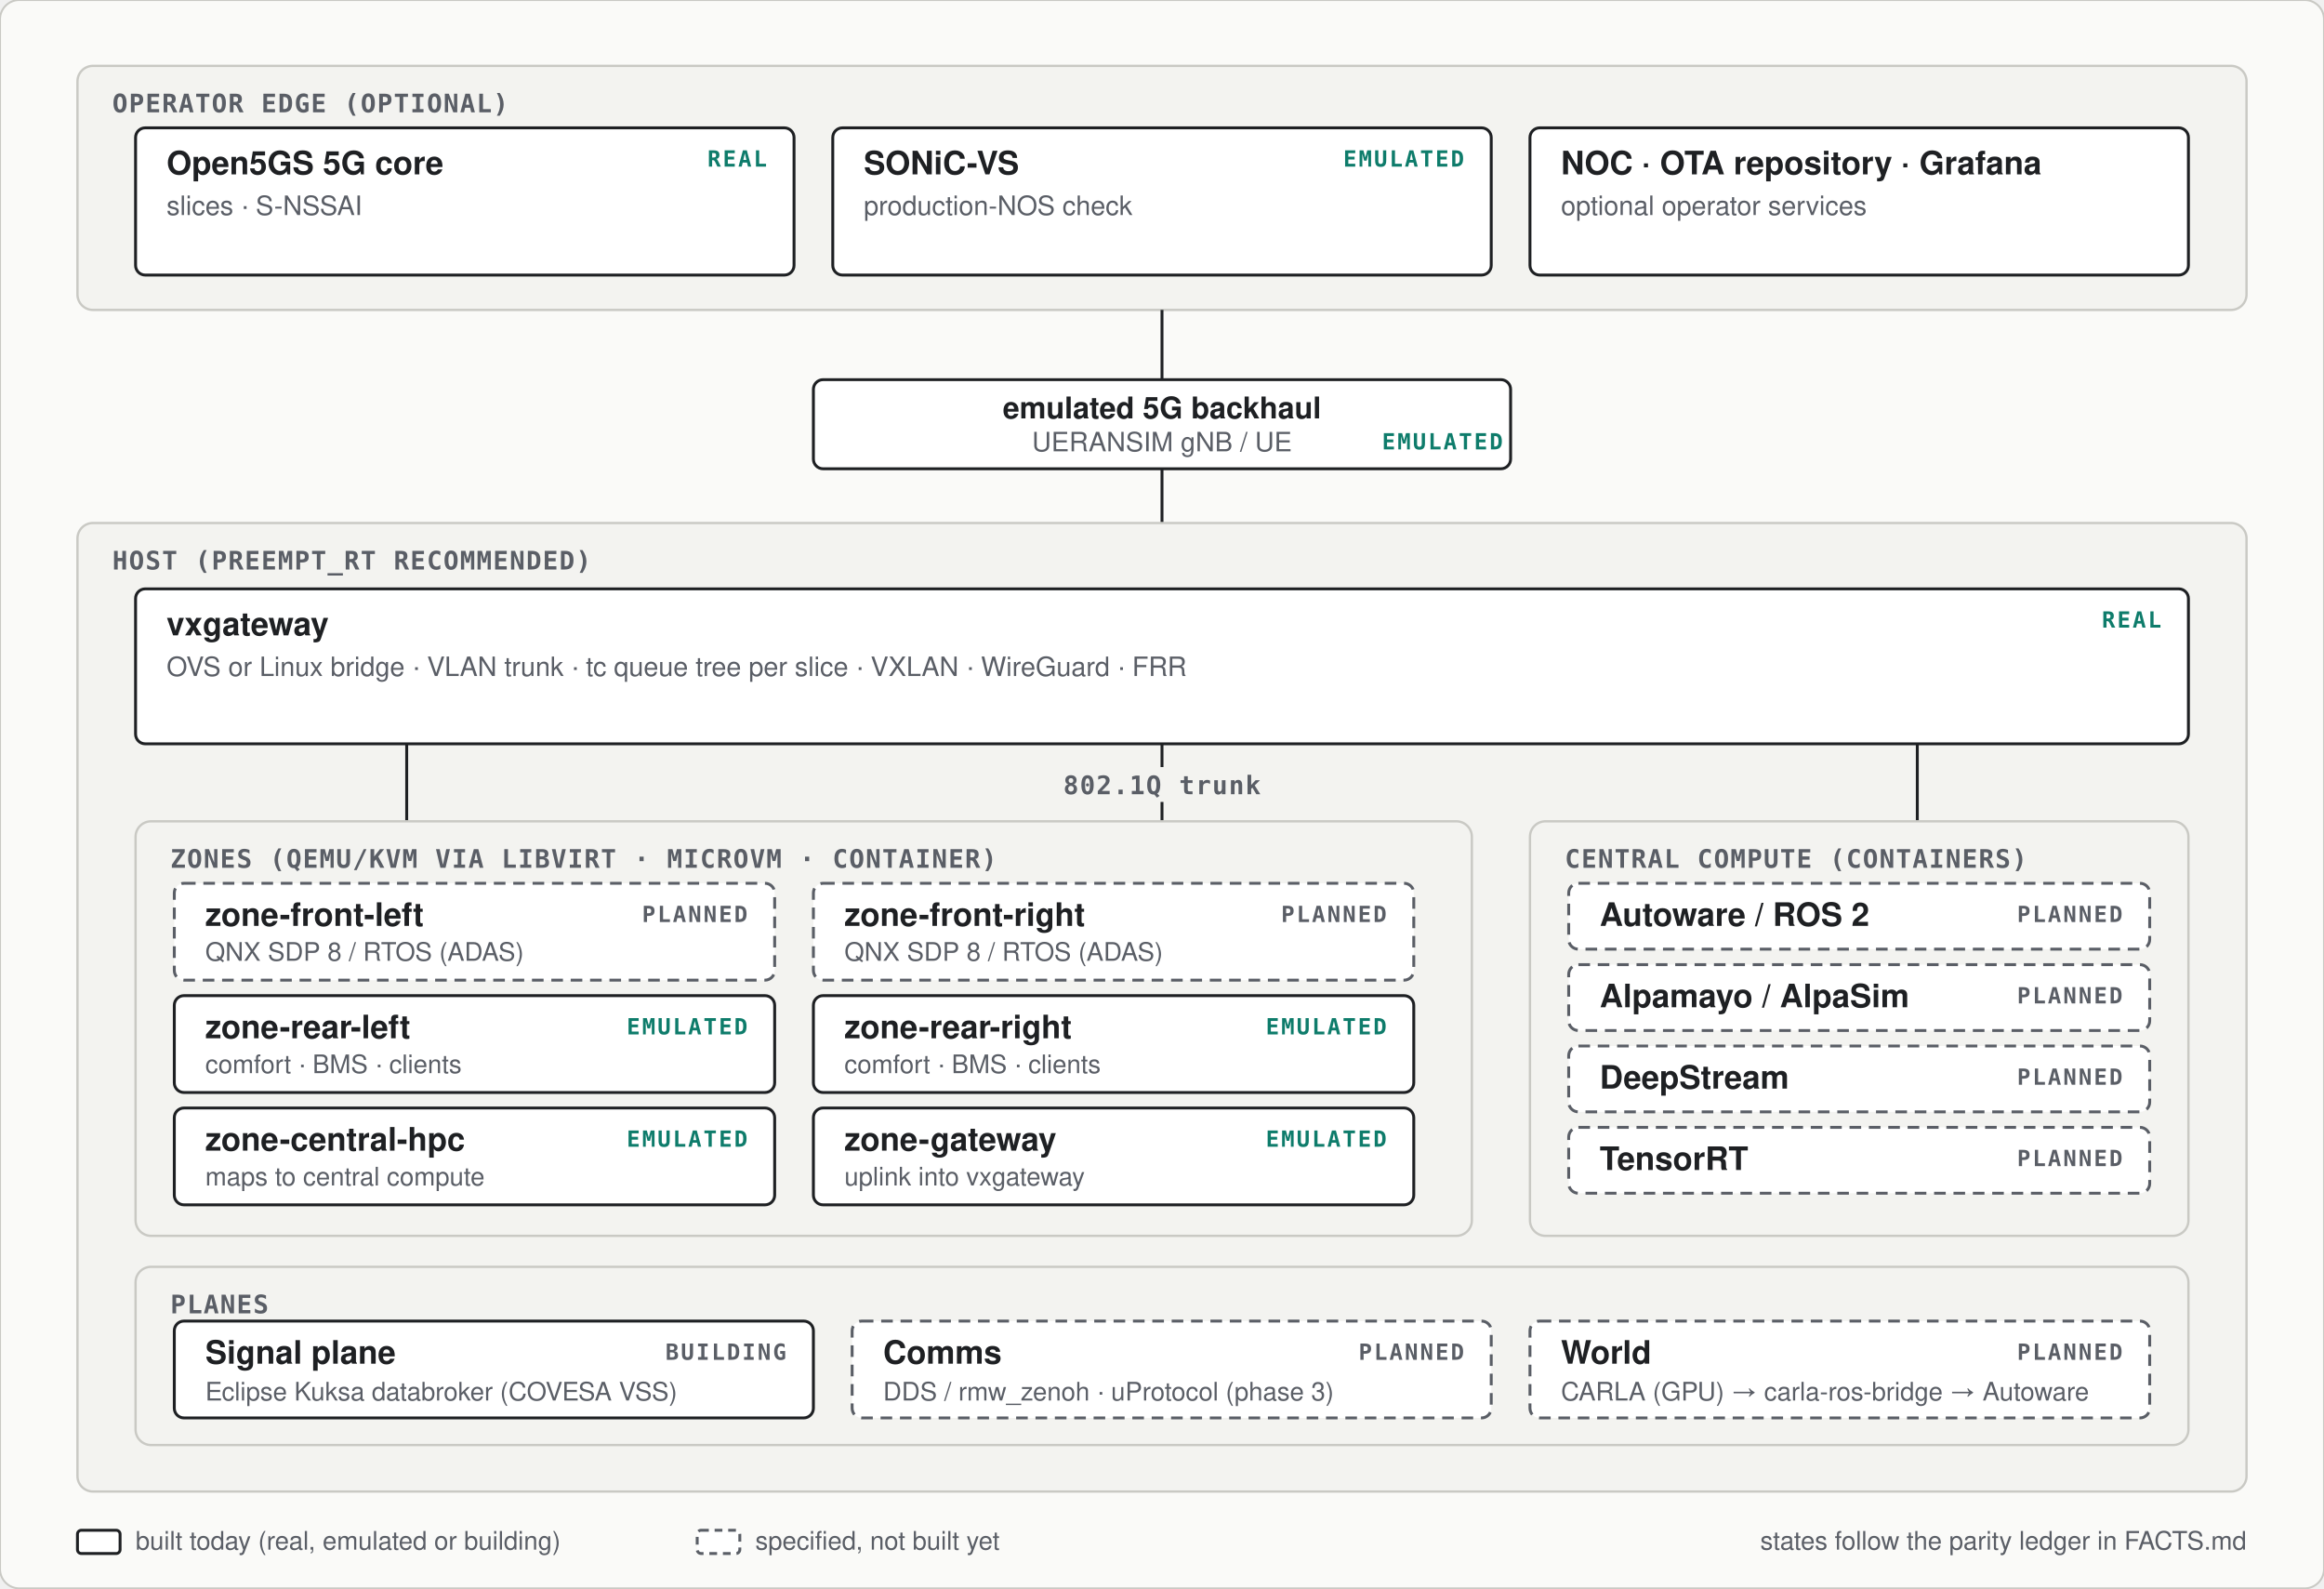
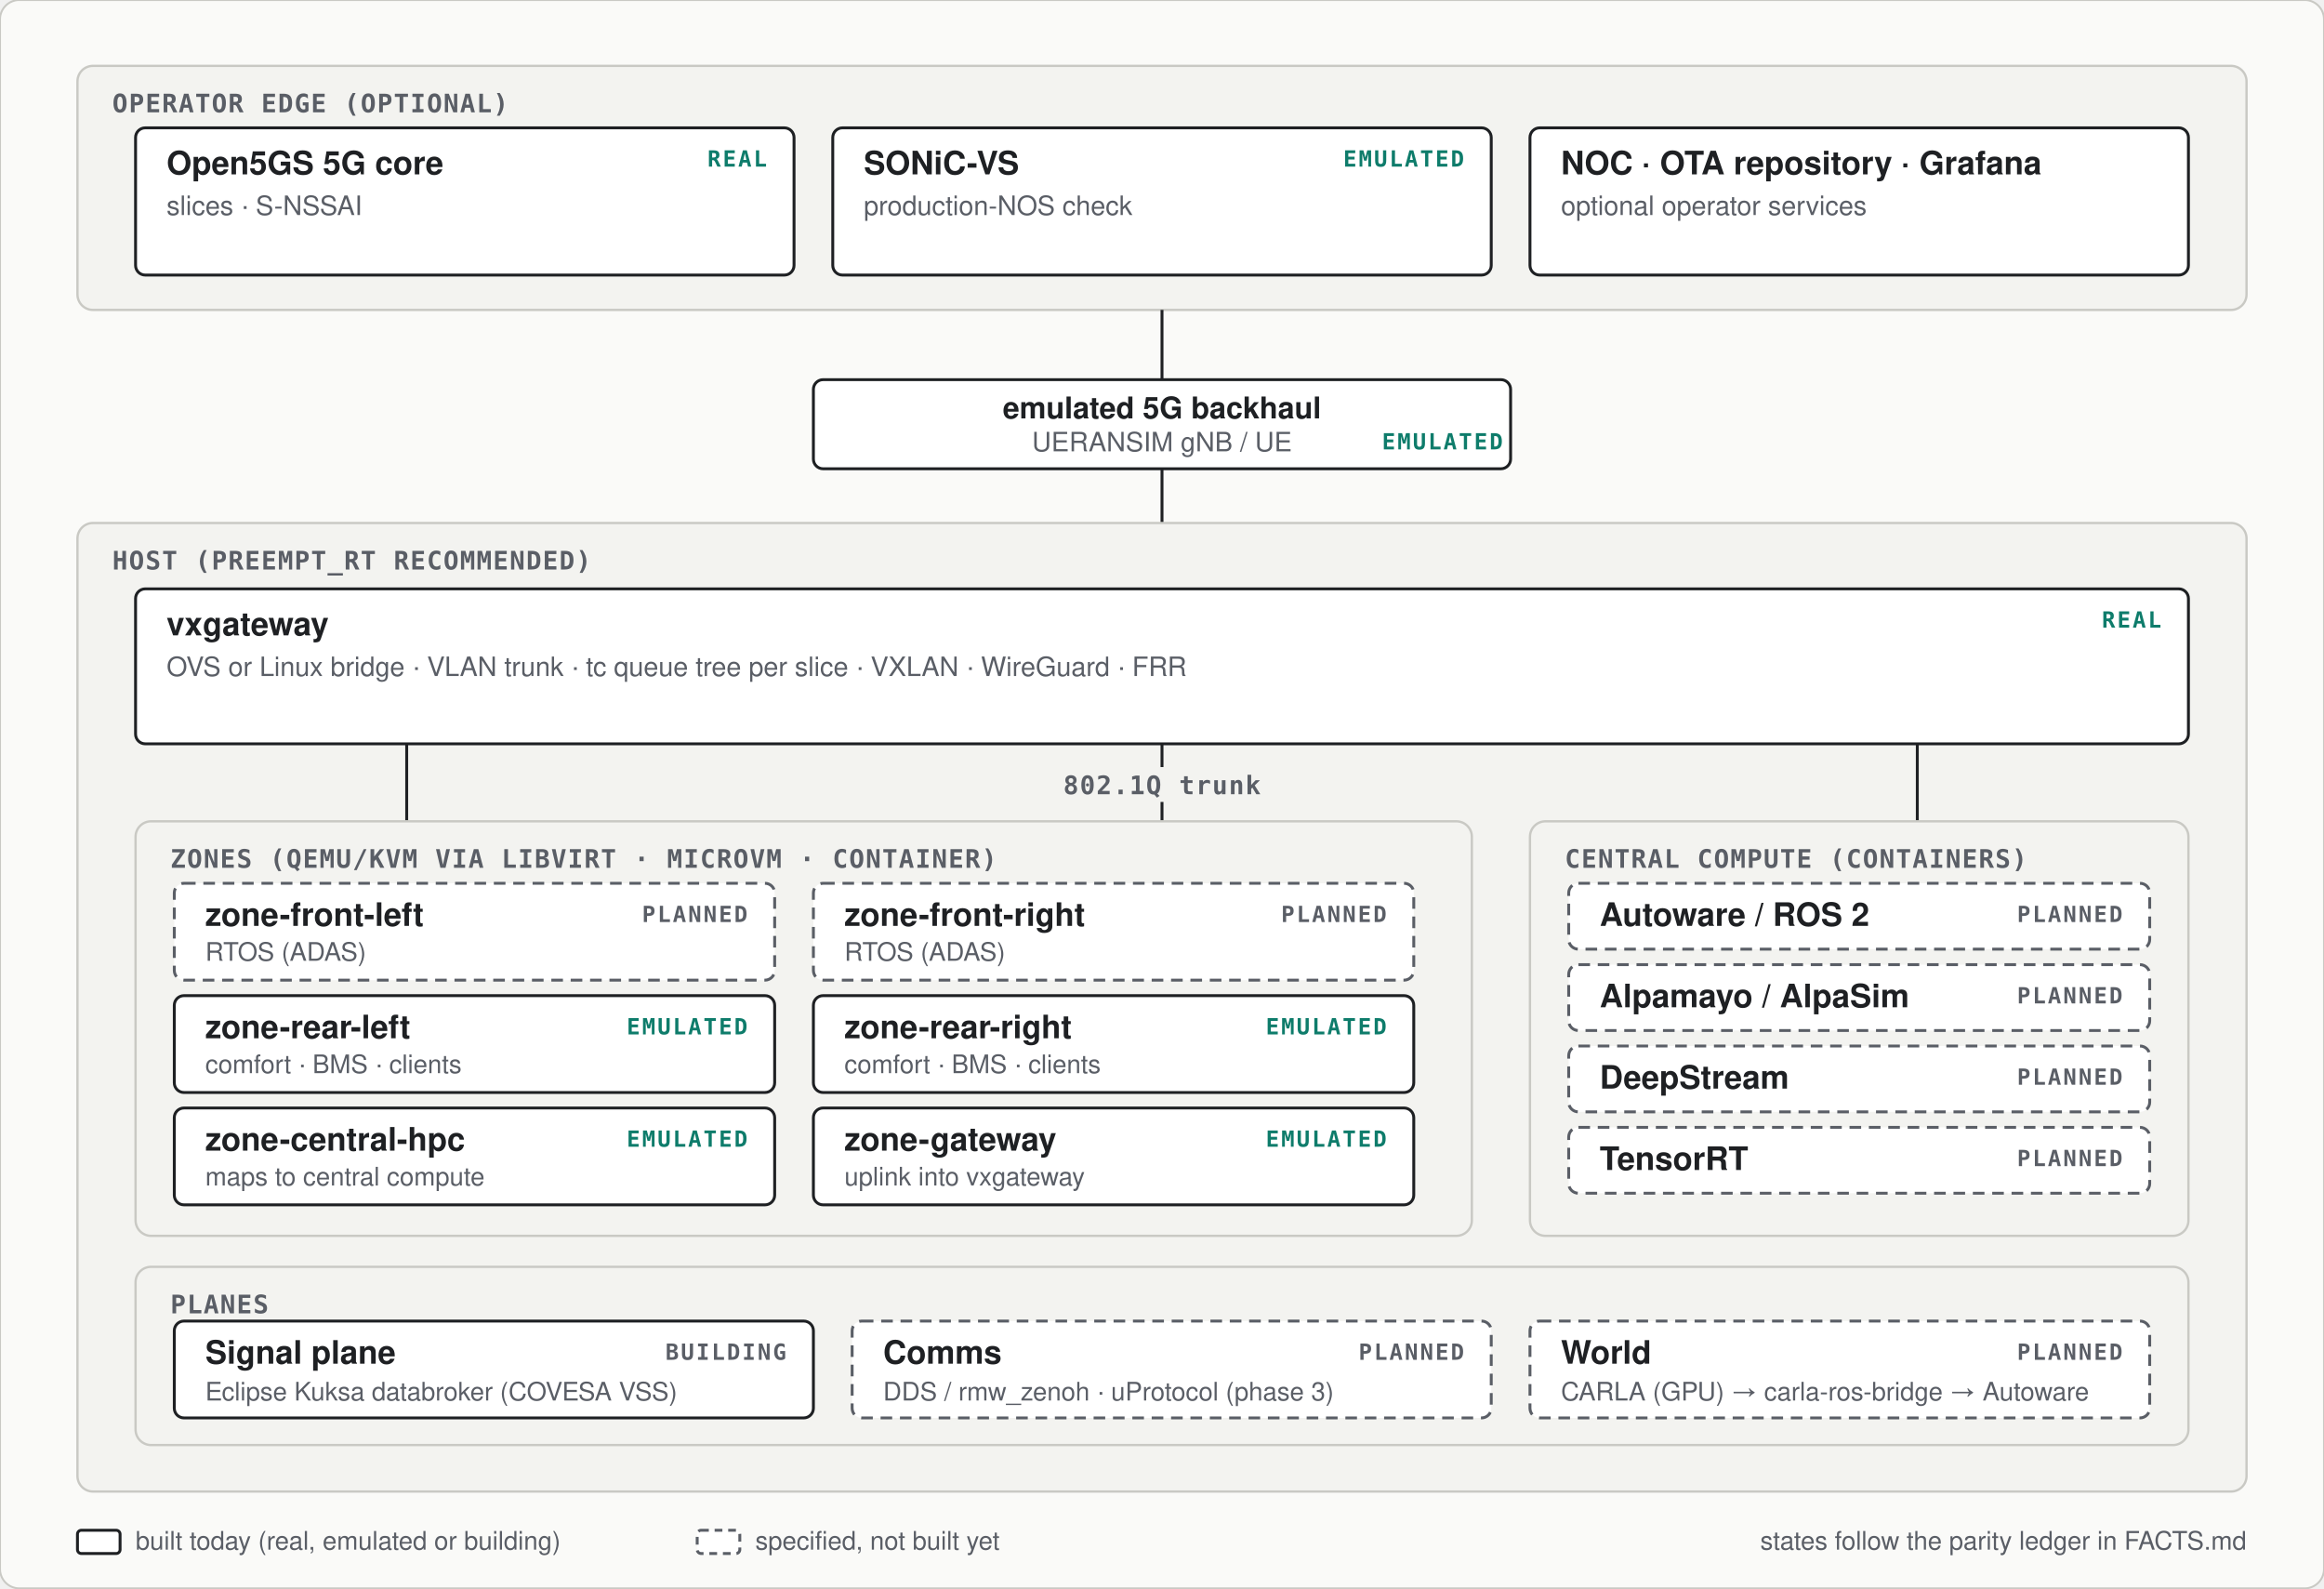
<svg xmlns="http://www.w3.org/2000/svg" viewBox="0 0 1200 820" width="1200" height="820" role="img" aria-labelledby="t d">
  <rect width="1200" height="820" rx="10" fill="#FAFAF8" stroke="#C9C9C4" />
  <rect x="40" y="34" width="1120" height="126" rx="8" fill="#F3F3F0" stroke="#C9C9C4" stroke-width="1.2" />
  <text x="58" y="58" font-family="ui-monospace,SFMono-Regular,Menlo,Consolas,monospace" font-size="13.2" font-weight="600" fill="#5A5E66" text-anchor="start" letter-spacing=".6">OPERATOR EDGE (OPTIONAL)</text>
  <rect x="70" y="66" width="340" height="76" rx="5" fill="#FFFFFF" stroke="#1E2023" stroke-width="1.5" />
  <text x="86" y="90" font-family="ui-sans-serif,system-ui,-apple-system,'Segoe UI',Helvetica,Arial,sans-serif" font-size="16.7" font-weight="700" fill="#1E2023" text-anchor="start">Open5GS 5G core</text>
  <text x="86" y="111" font-family="ui-sans-serif,system-ui,-apple-system,'Segoe UI',Helvetica,Arial,sans-serif" font-size="13.8" font-weight="400" fill="#5A5E66" text-anchor="start">slices · S-NSSAI</text>
  <text x="396" y="86" font-family="ui-monospace,SFMono-Regular,Menlo,Consolas,monospace" font-size="11.5" font-weight="600" fill="#0E7C6B" text-anchor="end" letter-spacing="1">REAL</text>
  <rect x="430" y="66" width="340" height="76" rx="5" fill="#FFFFFF" stroke="#1E2023" stroke-width="1.5" />
  <text x="446" y="90" font-family="ui-sans-serif,system-ui,-apple-system,'Segoe UI',Helvetica,Arial,sans-serif" font-size="16.7" font-weight="700" fill="#1E2023" text-anchor="start">SONiC-VS</text>
  <text x="446" y="111" font-family="ui-sans-serif,system-ui,-apple-system,'Segoe UI',Helvetica,Arial,sans-serif" font-size="13.8" font-weight="400" fill="#5A5E66" text-anchor="start">production-NOS check</text>
  <text x="756" y="86" font-family="ui-monospace,SFMono-Regular,Menlo,Consolas,monospace" font-size="11.5" font-weight="600" fill="#0E7C6B" text-anchor="end" letter-spacing="1">EMULATED</text>
  <rect x="790" y="66" width="340" height="76" rx="5" fill="#FFFFFF" stroke="#1E2023" stroke-width="1.5" />
  <text x="806" y="90" font-family="ui-sans-serif,system-ui,-apple-system,'Segoe UI',Helvetica,Arial,sans-serif" font-size="16.7" font-weight="700" fill="#1E2023" text-anchor="start">NOC · OTA repository · Grafana</text>
  <text x="806" y="111" font-family="ui-sans-serif,system-ui,-apple-system,'Segoe UI',Helvetica,Arial,sans-serif" font-size="13.8" font-weight="400" fill="#5A5E66" text-anchor="start">optional operator services</text>
  <path d="M600 160L600 196" stroke="#1E2023" stroke-width="1.5" fill="none" />
  <rect x="420" y="196" width="360" height="46" rx="5" fill="#FFFFFF" stroke="#1E2023" stroke-width="1.5" />
  <text x="600" y="216" font-family="ui-sans-serif,system-ui,-apple-system,'Segoe UI',Helvetica,Arial,sans-serif" font-size="15.5" font-weight="700" fill="#1E2023" text-anchor="middle">emulated 5G backhaul</text>
  <text x="600" y="233" font-family="ui-sans-serif,system-ui,-apple-system,'Segoe UI',Helvetica,Arial,sans-serif" font-size="13.8" font-weight="400" fill="#5A5E66" text-anchor="middle">UERANSIM gNB / UE</text>
  <text x="776" y="232" font-family="ui-monospace,SFMono-Regular,Menlo,Consolas,monospace" font-size="11.5" font-weight="600" fill="#0E7C6B" text-anchor="end" letter-spacing="1">EMULATED</text>
  <path d="M600 242L600 270" stroke="#1E2023" stroke-width="1.5" fill="none" />
  <rect x="40" y="270" width="1120" height="500" rx="8" fill="#F3F3F0" stroke="#C9C9C4" stroke-width="1.2" />
  <text x="58" y="294" font-family="ui-monospace,SFMono-Regular,Menlo,Consolas,monospace" font-size="13.2" font-weight="600" fill="#5A5E66" text-anchor="start" letter-spacing=".6">HOST  (PREEMPT_RT RECOMMENDED)</text>
  <rect x="70" y="304" width="1060" height="80" rx="5" fill="#FFFFFF" stroke="#1E2023" stroke-width="1.5" />
  <text x="86" y="328" font-family="ui-sans-serif,system-ui,-apple-system,'Segoe UI',Helvetica,Arial,sans-serif" font-size="16.7" font-weight="700" fill="#1E2023" text-anchor="start">vxgateway</text>
  <text x="86" y="349" font-family="ui-sans-serif,system-ui,-apple-system,'Segoe UI',Helvetica,Arial,sans-serif" font-size="13.8" font-weight="400" fill="#5A5E66" text-anchor="start">OVS or Linux bridge · VLAN trunk · tc queue tree per slice · VXLAN · WireGuard · FRR</text>
  <text x="1116" y="324" font-family="ui-monospace,SFMono-Regular,Menlo,Consolas,monospace" font-size="11.5" font-weight="600" fill="#0E7C6B" text-anchor="end" letter-spacing="1">REAL</text>
  <path d="M210 384L210 424" stroke="#1E2023" stroke-width="1.5" fill="none" />
  <path d="M600 384L600 424" stroke="#1E2023" stroke-width="1.5" fill="none" />
  <path d="M990 384L990 424" stroke="#1E2023" stroke-width="1.5" fill="none" />
  <text x="600" y="410" font-family="ui-monospace,SFMono-Regular,Menlo,Consolas,monospace" font-size="13.2" font-weight="600" fill="#5A5E66" text-anchor="middle" letter-spacing=".6">802.1Q trunk</text>
  <rect x="530" y="396" width="140" height="18" fill="#F3F3F0" />
  <text x="600" y="410" font-family="ui-monospace,SFMono-Regular,Menlo,Consolas,monospace" font-size="13.2" font-weight="600" fill="#5A5E66" text-anchor="middle" letter-spacing=".6">802.1Q trunk</text>
  <rect x="70" y="424" width="690" height="214" rx="8" fill="#F3F3F0" stroke="#C9C9C4" stroke-width="1.2" />
  <text x="88" y="448" font-family="ui-monospace,SFMono-Regular,Menlo,Consolas,monospace" font-size="13.2" font-weight="600" fill="#5A5E66" text-anchor="start" letter-spacing=".6">ZONES  (QEMU/KVM VIA LIBVIRT · MICROVM · CONTAINER)</text>
  <rect x="90" y="456" width="310" height="50" rx="5" fill="#FFFFFF" stroke="#5A5E66" stroke-width="1.5" stroke-dasharray="6 4" />
  <text x="106" y="478" font-family="ui-sans-serif,system-ui,-apple-system,'Segoe UI',Helvetica,Arial,sans-serif" font-size="16.7" font-weight="700" fill="#1E2023" text-anchor="start">zone-front-left</text>
  <text x="386" y="476" font-family="ui-monospace,SFMono-Regular,Menlo,Consolas,monospace" font-size="11.5" font-weight="600" fill="#5A5E66" text-anchor="end" letter-spacing="1">PLANNED</text>
-   <text x="106" y="496" font-family="ui-sans-serif,system-ui,-apple-system,'Segoe UI',Helvetica,Arial,sans-serif" font-size="13.2" font-weight="400" fill="#5A5E66" text-anchor="start">QNX SDP 8 / RTOS (ADAS)</text>
+   <text x="106" y="496" font-family="ui-sans-serif,system-ui,-apple-system,'Segoe UI',Helvetica,Arial,sans-serif" font-size="13.2" font-weight="400" fill="#5A5E66" text-anchor="start">RTOS (ADAS)</text>
  <rect x="420" y="456" width="310" height="50" rx="5" fill="#FFFFFF" stroke="#5A5E66" stroke-width="1.5" stroke-dasharray="6 4" />
  <text x="436" y="478" font-family="ui-sans-serif,system-ui,-apple-system,'Segoe UI',Helvetica,Arial,sans-serif" font-size="16.7" font-weight="700" fill="#1E2023" text-anchor="start">zone-front-right</text>
  <text x="716" y="476" font-family="ui-monospace,SFMono-Regular,Menlo,Consolas,monospace" font-size="11.5" font-weight="600" fill="#5A5E66" text-anchor="end" letter-spacing="1">PLANNED</text>
-   <text x="436" y="496" font-family="ui-sans-serif,system-ui,-apple-system,'Segoe UI',Helvetica,Arial,sans-serif" font-size="13.2" font-weight="400" fill="#5A5E66" text-anchor="start">QNX SDP 8 / RTOS (ADAS)</text>
+   <text x="436" y="496" font-family="ui-sans-serif,system-ui,-apple-system,'Segoe UI',Helvetica,Arial,sans-serif" font-size="13.2" font-weight="400" fill="#5A5E66" text-anchor="start">RTOS (ADAS)</text>
  <rect x="90" y="514" width="310" height="50" rx="5" fill="#FFFFFF" stroke="#1E2023" stroke-width="1.5" />
  <text x="106" y="536" font-family="ui-sans-serif,system-ui,-apple-system,'Segoe UI',Helvetica,Arial,sans-serif" font-size="16.7" font-weight="700" fill="#1E2023" text-anchor="start">zone-rear-left</text>
  <text x="386" y="534" font-family="ui-monospace,SFMono-Regular,Menlo,Consolas,monospace" font-size="11.5" font-weight="600" fill="#0E7C6B" text-anchor="end" letter-spacing="1">EMULATED</text>
  <text x="106" y="554" font-family="ui-sans-serif,system-ui,-apple-system,'Segoe UI',Helvetica,Arial,sans-serif" font-size="13.2" font-weight="400" fill="#5A5E66" text-anchor="start">comfort · BMS · clients</text>
  <rect x="420" y="514" width="310" height="50" rx="5" fill="#FFFFFF" stroke="#1E2023" stroke-width="1.5" />
  <text x="436" y="536" font-family="ui-sans-serif,system-ui,-apple-system,'Segoe UI',Helvetica,Arial,sans-serif" font-size="16.7" font-weight="700" fill="#1E2023" text-anchor="start">zone-rear-right</text>
  <text x="716" y="534" font-family="ui-monospace,SFMono-Regular,Menlo,Consolas,monospace" font-size="11.5" font-weight="600" fill="#0E7C6B" text-anchor="end" letter-spacing="1">EMULATED</text>
  <text x="436" y="554" font-family="ui-sans-serif,system-ui,-apple-system,'Segoe UI',Helvetica,Arial,sans-serif" font-size="13.2" font-weight="400" fill="#5A5E66" text-anchor="start">comfort · BMS · clients</text>
  <rect x="90" y="572" width="310" height="50" rx="5" fill="#FFFFFF" stroke="#1E2023" stroke-width="1.5" />
  <text x="106" y="594" font-family="ui-sans-serif,system-ui,-apple-system,'Segoe UI',Helvetica,Arial,sans-serif" font-size="16.7" font-weight="700" fill="#1E2023" text-anchor="start">zone-central-hpc</text>
  <text x="386" y="592" font-family="ui-monospace,SFMono-Regular,Menlo,Consolas,monospace" font-size="11.5" font-weight="600" fill="#0E7C6B" text-anchor="end" letter-spacing="1">EMULATED</text>
  <text x="106" y="612" font-family="ui-sans-serif,system-ui,-apple-system,'Segoe UI',Helvetica,Arial,sans-serif" font-size="13.2" font-weight="400" fill="#5A5E66" text-anchor="start">maps to central compute</text>
  <rect x="420" y="572" width="310" height="50" rx="5" fill="#FFFFFF" stroke="#1E2023" stroke-width="1.5" />
  <text x="436" y="594" font-family="ui-sans-serif,system-ui,-apple-system,'Segoe UI',Helvetica,Arial,sans-serif" font-size="16.7" font-weight="700" fill="#1E2023" text-anchor="start">zone-gateway</text>
  <text x="716" y="592" font-family="ui-monospace,SFMono-Regular,Menlo,Consolas,monospace" font-size="11.5" font-weight="600" fill="#0E7C6B" text-anchor="end" letter-spacing="1">EMULATED</text>
  <text x="436" y="612" font-family="ui-sans-serif,system-ui,-apple-system,'Segoe UI',Helvetica,Arial,sans-serif" font-size="13.2" font-weight="400" fill="#5A5E66" text-anchor="start">uplink into vxgateway</text>
  <rect x="790" y="424" width="340" height="214" rx="8" fill="#F3F3F0" stroke="#C9C9C4" stroke-width="1.2" />
  <text x="808" y="448" font-family="ui-monospace,SFMono-Regular,Menlo,Consolas,monospace" font-size="13.2" font-weight="600" fill="#5A5E66" text-anchor="start" letter-spacing=".6">CENTRAL COMPUTE  (CONTAINERS)</text>
  <rect x="810" y="456" width="300" height="34" rx="5" fill="#FFFFFF" stroke="#5A5E66" stroke-width="1.5" stroke-dasharray="6 4" />
  <text x="826" y="478.0" font-family="ui-sans-serif,system-ui,-apple-system,'Segoe UI',Helvetica,Arial,sans-serif" font-size="16.7" font-weight="700" fill="#1E2023" text-anchor="start">Autoware / ROS 2</text>
  <text x="1096" y="476" font-family="ui-monospace,SFMono-Regular,Menlo,Consolas,monospace" font-size="11.5" font-weight="600" fill="#5A5E66" text-anchor="end" letter-spacing="1">PLANNED</text>
  <rect x="810" y="498" width="300" height="34" rx="5" fill="#FFFFFF" stroke="#5A5E66" stroke-width="1.5" stroke-dasharray="6 4" />
  <text x="826" y="520.0" font-family="ui-sans-serif,system-ui,-apple-system,'Segoe UI',Helvetica,Arial,sans-serif" font-size="16.7" font-weight="700" fill="#1E2023" text-anchor="start">Alpamayo / AlpaSim</text>
  <text x="1096" y="518" font-family="ui-monospace,SFMono-Regular,Menlo,Consolas,monospace" font-size="11.5" font-weight="600" fill="#5A5E66" text-anchor="end" letter-spacing="1">PLANNED</text>
  <rect x="810" y="540" width="300" height="34" rx="5" fill="#FFFFFF" stroke="#5A5E66" stroke-width="1.5" stroke-dasharray="6 4" />
  <text x="826" y="562.0" font-family="ui-sans-serif,system-ui,-apple-system,'Segoe UI',Helvetica,Arial,sans-serif" font-size="16.7" font-weight="700" fill="#1E2023" text-anchor="start">DeepStream</text>
  <text x="1096" y="560" font-family="ui-monospace,SFMono-Regular,Menlo,Consolas,monospace" font-size="11.5" font-weight="600" fill="#5A5E66" text-anchor="end" letter-spacing="1">PLANNED</text>
  <rect x="810" y="582" width="300" height="34" rx="5" fill="#FFFFFF" stroke="#5A5E66" stroke-width="1.5" stroke-dasharray="6 4" />
  <text x="826" y="604.0" font-family="ui-sans-serif,system-ui,-apple-system,'Segoe UI',Helvetica,Arial,sans-serif" font-size="16.7" font-weight="700" fill="#1E2023" text-anchor="start">TensorRT</text>
  <text x="1096" y="602" font-family="ui-monospace,SFMono-Regular,Menlo,Consolas,monospace" font-size="11.5" font-weight="600" fill="#5A5E66" text-anchor="end" letter-spacing="1">PLANNED</text>
  <rect x="70" y="654" width="1060" height="92" rx="8" fill="#F3F3F0" stroke="#C9C9C4" stroke-width="1.2" />
  <text x="88" y="678" font-family="ui-monospace,SFMono-Regular,Menlo,Consolas,monospace" font-size="13.2" font-weight="600" fill="#5A5E66" text-anchor="start" letter-spacing=".6">PLANES</text>
  <rect x="90" y="682" width="330" height="50" rx="5" fill="#FFFFFF" stroke="#1E2023" stroke-width="1.5" />
  <text x="106" y="704" font-family="ui-sans-serif,system-ui,-apple-system,'Segoe UI',Helvetica,Arial,sans-serif" font-size="16.7" font-weight="700" fill="#1E2023" text-anchor="start">Signal plane</text>
  <text x="406" y="702" font-family="ui-monospace,SFMono-Regular,Menlo,Consolas,monospace" font-size="11.5" font-weight="600" fill="#5A5E66" text-anchor="end" letter-spacing="1">BUILDING</text>
  <text x="106" y="723" font-family="ui-sans-serif,system-ui,-apple-system,'Segoe UI',Helvetica,Arial,sans-serif" font-size="13.2" font-weight="400" fill="#5A5E66" text-anchor="start">Eclipse Kuksa databroker (COVESA VSS)</text>
  <rect x="440" y="682" width="330" height="50" rx="5" fill="#FFFFFF" stroke="#5A5E66" stroke-width="1.5" stroke-dasharray="6 4" />
  <text x="456" y="704" font-family="ui-sans-serif,system-ui,-apple-system,'Segoe UI',Helvetica,Arial,sans-serif" font-size="16.7" font-weight="700" fill="#1E2023" text-anchor="start">Comms</text>
  <text x="756" y="702" font-family="ui-monospace,SFMono-Regular,Menlo,Consolas,monospace" font-size="11.5" font-weight="600" fill="#5A5E66" text-anchor="end" letter-spacing="1">PLANNED</text>
  <text x="456" y="723" font-family="ui-sans-serif,system-ui,-apple-system,'Segoe UI',Helvetica,Arial,sans-serif" font-size="13.2" font-weight="400" fill="#5A5E66" text-anchor="start">DDS / rmw_zenoh · uProtocol (phase 3)</text>
  <rect x="790" y="682" width="320" height="50" rx="5" fill="#FFFFFF" stroke="#5A5E66" stroke-width="1.5" stroke-dasharray="6 4" />
  <text x="806" y="704" font-family="ui-sans-serif,system-ui,-apple-system,'Segoe UI',Helvetica,Arial,sans-serif" font-size="16.7" font-weight="700" fill="#1E2023" text-anchor="start">World</text>
  <text x="1096" y="702" font-family="ui-monospace,SFMono-Regular,Menlo,Consolas,monospace" font-size="11.5" font-weight="600" fill="#5A5E66" text-anchor="end" letter-spacing="1">PLANNED</text>
  <text x="806" y="723" font-family="ui-sans-serif,system-ui,-apple-system,'Segoe UI',Helvetica,Arial,sans-serif" font-size="13.2" font-weight="400" fill="#5A5E66" text-anchor="start">CARLA (GPU) → carla-ros-bridge → Autoware</text>
  <rect x="40" y="790" width="22" height="12" rx="2" fill="#FFFFFF" stroke="#1E2023" stroke-width="1.5" />
  <text x="70" y="800" font-family="ui-sans-serif,system-ui,-apple-system,'Segoe UI',Helvetica,Arial,sans-serif" font-size="13.2" font-weight="400" fill="#5A5E66" text-anchor="start">built today (real, emulated or building)</text>
  <rect x="360" y="790" width="22" height="12" rx="2" fill="#FFFFFF" stroke="#5A5E66" stroke-width="1.5" stroke-dasharray="4 3" />
  <text x="390" y="800" font-family="ui-sans-serif,system-ui,-apple-system,'Segoe UI',Helvetica,Arial,sans-serif" font-size="13.2" font-weight="400" fill="#5A5E66" text-anchor="start">specified, not built yet</text>
  <text x="1160" y="800" font-family="ui-sans-serif,system-ui,-apple-system,'Segoe UI',Helvetica,Arial,sans-serif" font-size="13.2" font-weight="400" fill="#5A5E66" text-anchor="end">states follow the parity ledger in FACTS.md</text>
</svg>
